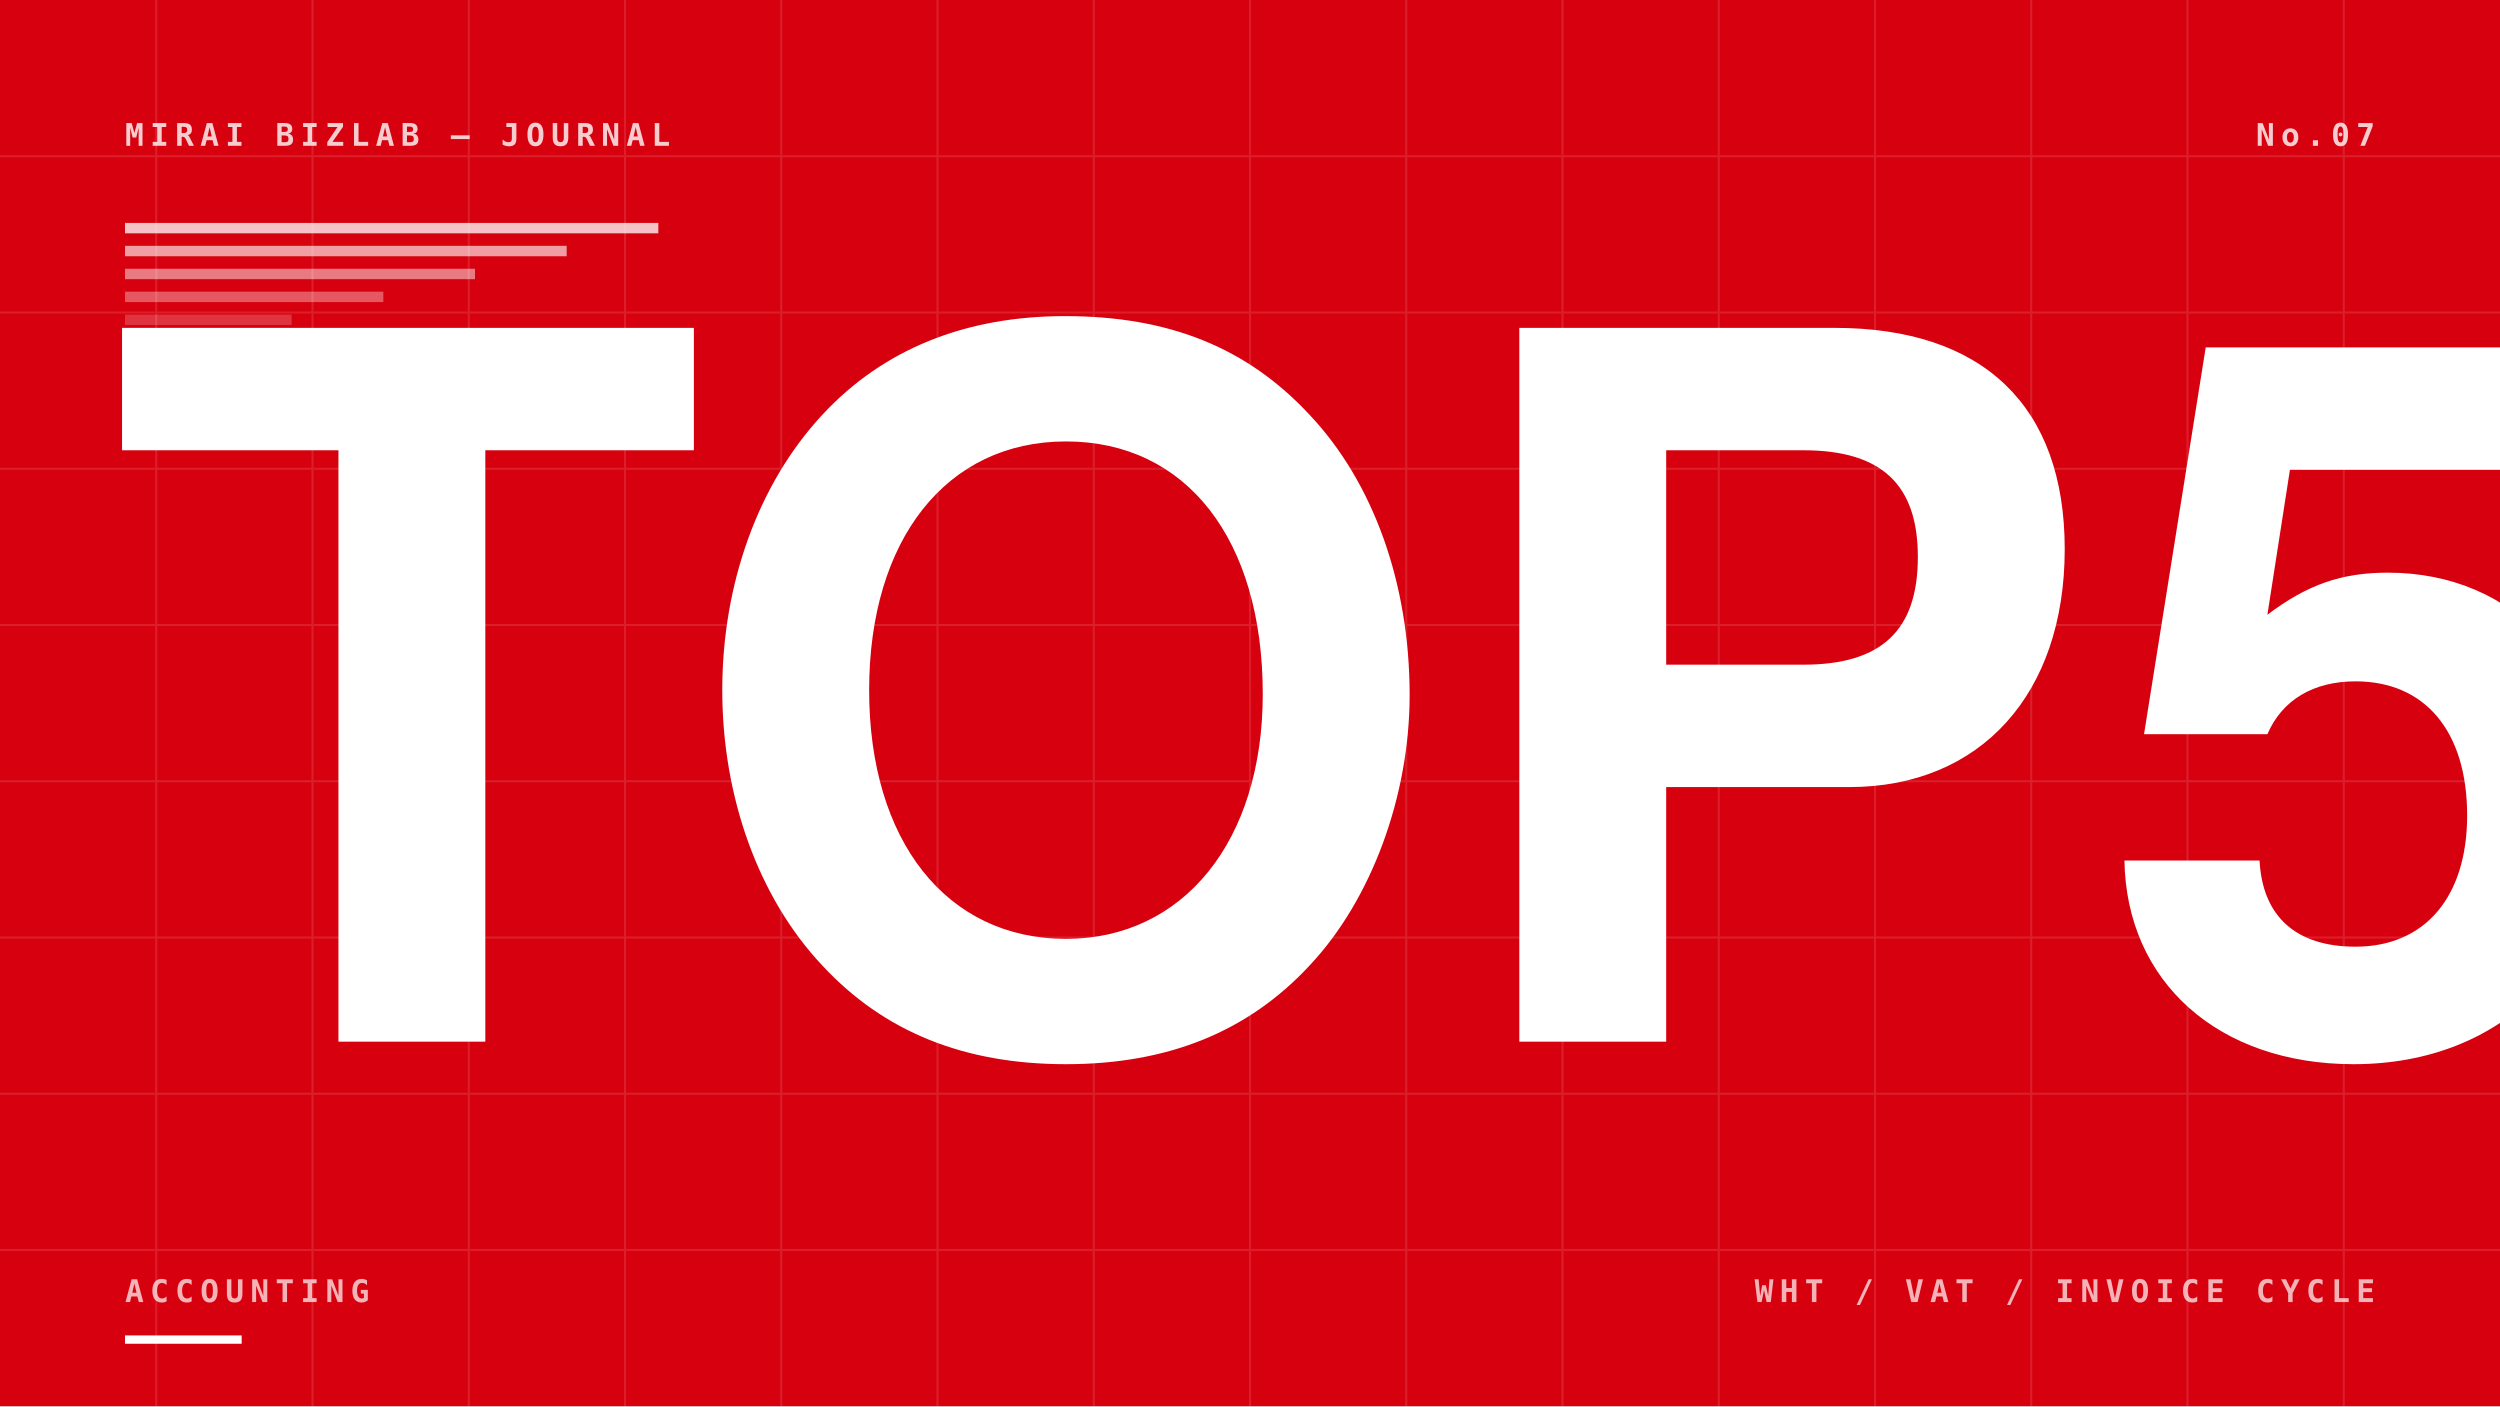
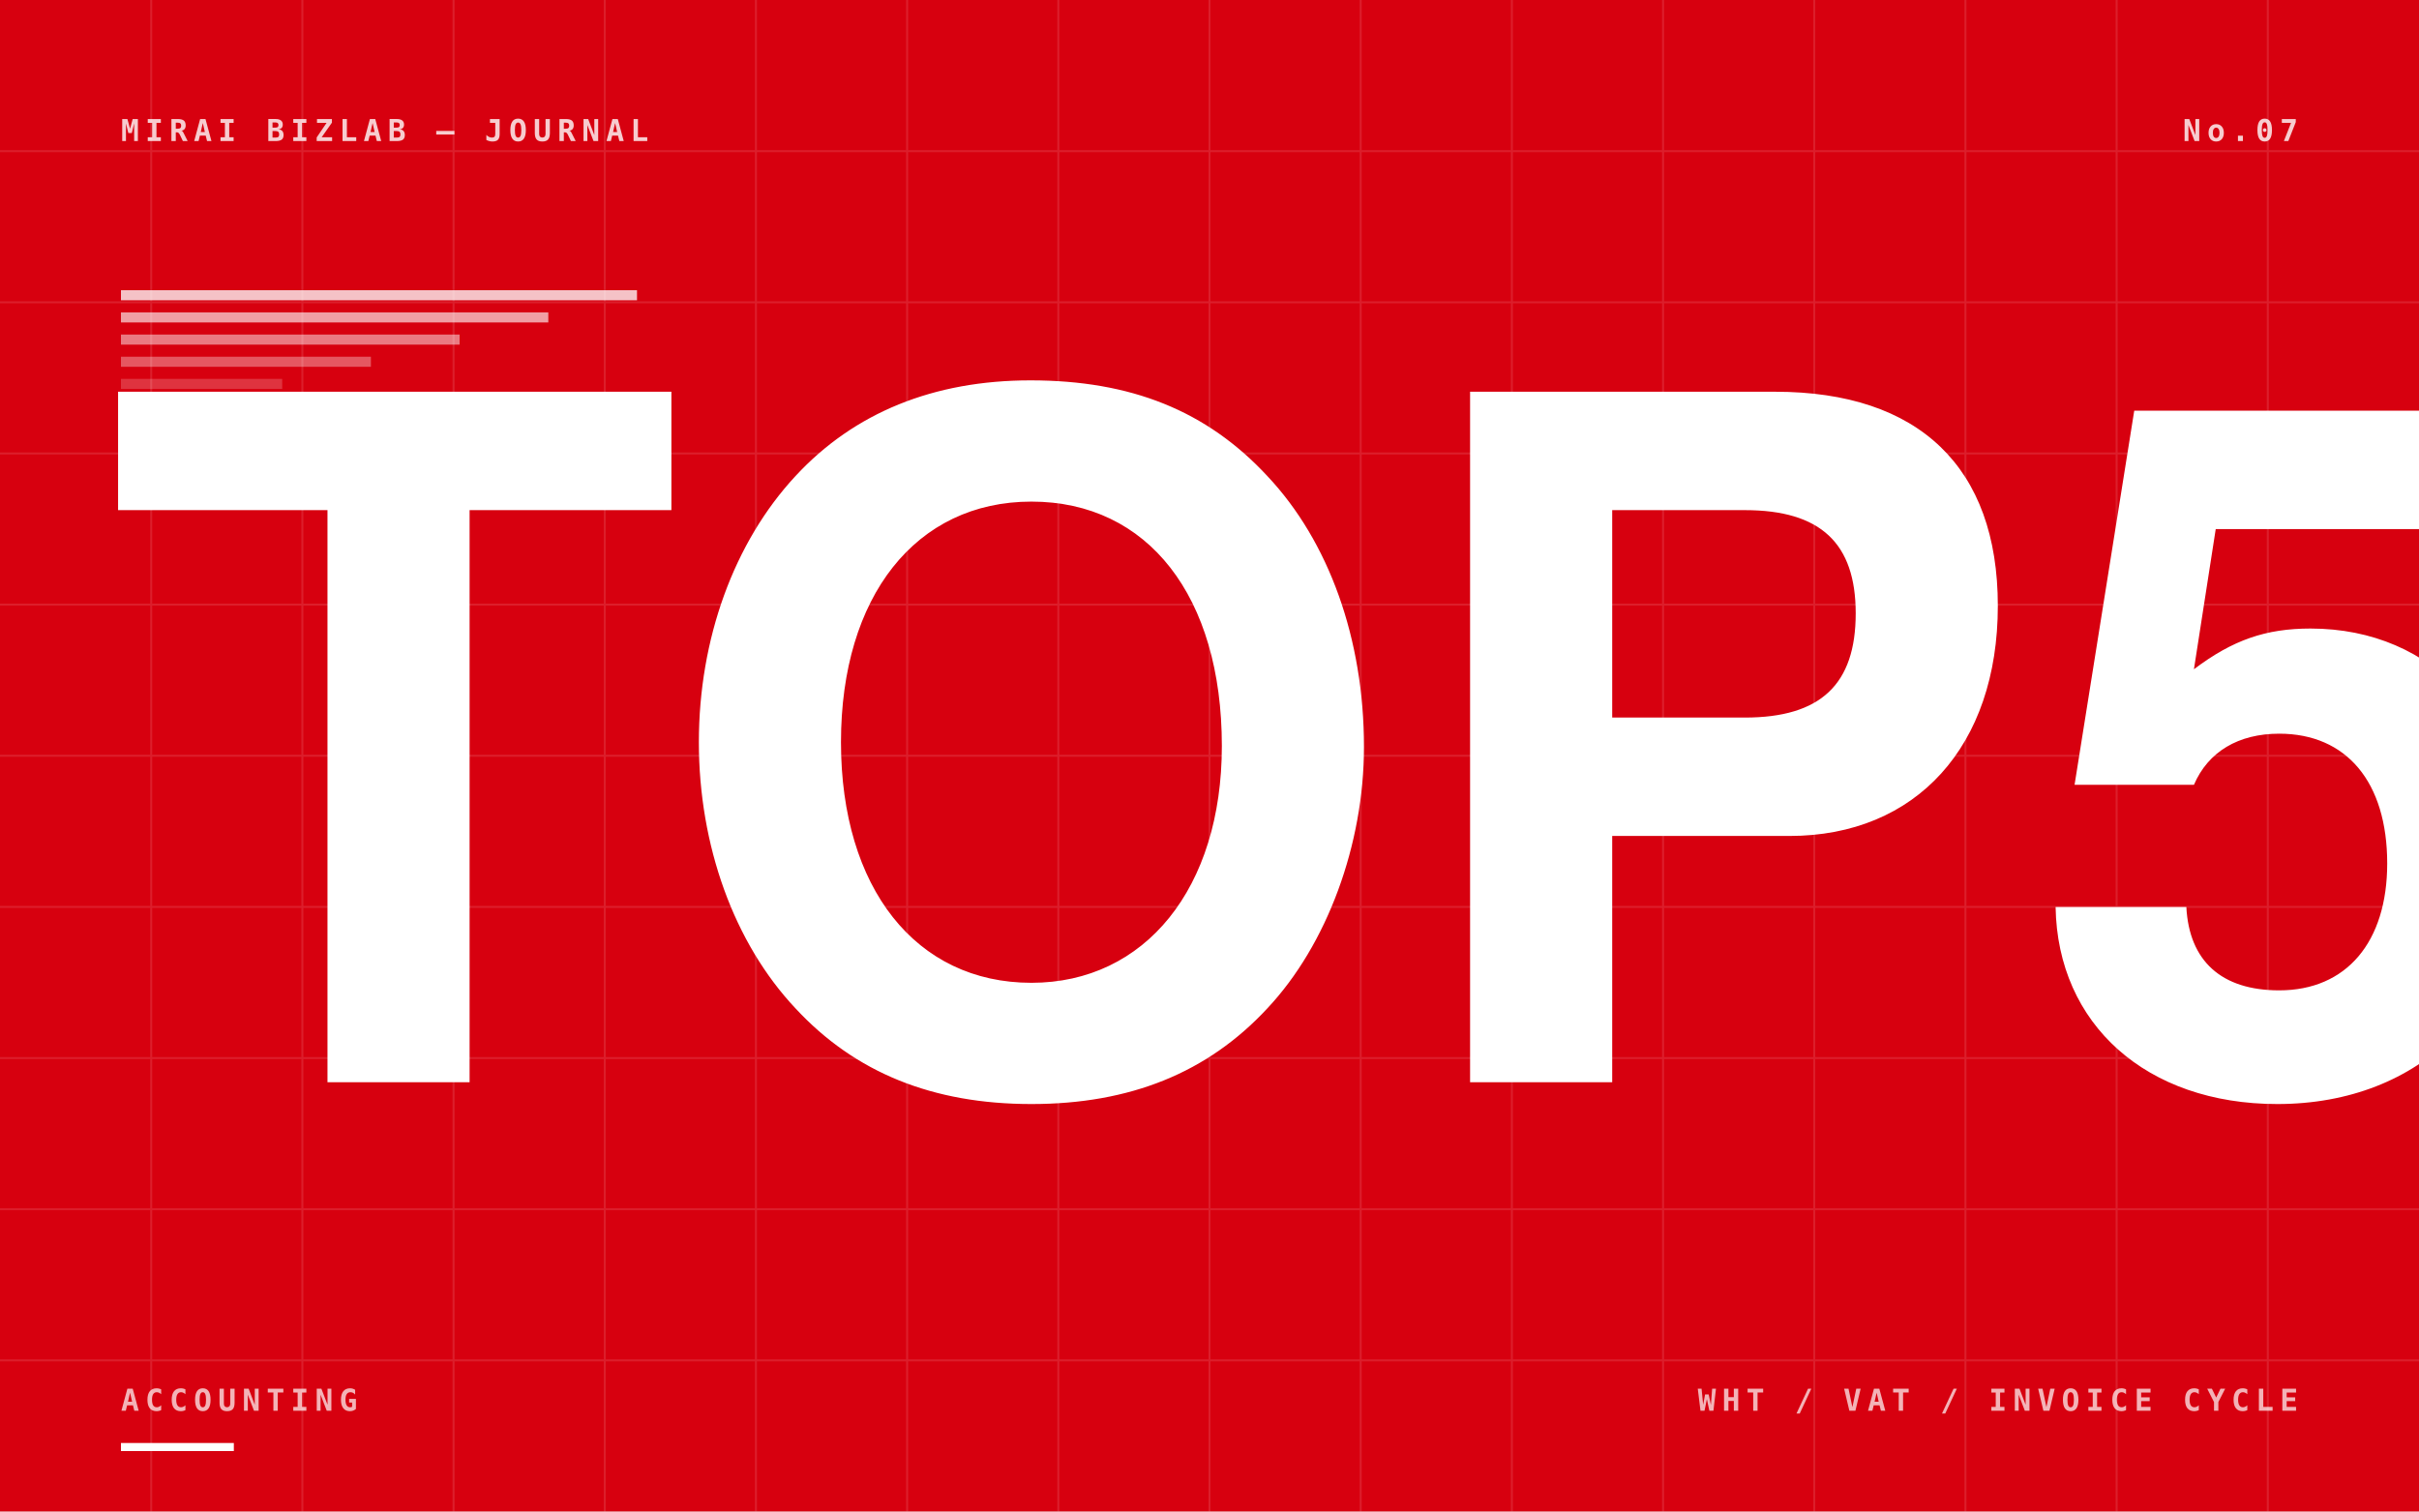
- <svg xmlns="http://www.w3.org/2000/svg" viewBox="0 0 1200 675" width="1200" height="675" role="img" aria-label="TOP 5 — accounting pitfalls with Thai counterparties">
-   <rect width="1200" height="675" fill="#D7000F" />
-   <path d="M75 0V675M150 0V675M225 0V675M300 0V675M375 0V675M450 0V675M525 0V675M600 0V675M675 0V675M750 0V675M825 0V675M900 0V675M975 0V675M1050 0V675M1125 0V675M0 75H1200M0 150H1200M0 225H1200M0 300H1200M0 375H1200M0 450H1200M0 525H1200M0 600H1200" stroke="#fff" stroke-opacity="0.12" stroke-width="1" fill="none" />
+ <svg xmlns="http://www.w3.org/2000/svg" viewBox="0 0 1200 750" width="1200" height="750" role="img" aria-label="TOP 5 — accounting pitfalls with Thai counterparties">
+   <rect width="1200" height="750" fill="#D7000F" />
+   <path d="M75 0V750M150 0V750M225 0V750M300 0V750M375 0V750M450 0V750M525 0V750M600 0V750M675 0V750M750 0V750M825 0V750M900 0V750M975 0V750M1050 0V750M1125 0V750M0 75H1200M0 150H1200M0 225H1200M0 300H1200M0 375H1200M0 450H1200M0 525H1200M0 600H1200M0 675H1200" stroke="#fff" stroke-opacity="0.12" stroke-width="1" fill="none" />
  <text x="60" y="70" font-family="SFMono-Regular, Menlo, Consolas, monospace" font-size="15" font-weight="700" letter-spacing="3" fill="#fff" fill-opacity="0.8">MIRAI BIZLAB — JOURNAL</text>
  <text x="1140" y="70" font-family="SFMono-Regular, Menlo, Consolas, monospace" font-size="15" font-weight="700" letter-spacing="3" fill="#fff" fill-opacity="0.8" text-anchor="end">No.07</text>
-   <rect x="60" y="107" width="256" height="5" fill="#fff" fill-opacity="0.76" />
-   <rect x="60" y="118" width="212" height="5" fill="#fff" fill-opacity="0.62" />
-   <rect x="60" y="129" width="168" height="5" fill="#fff" fill-opacity="0.48" />
-   <rect x="60" y="140" width="124" height="5" fill="#fff" fill-opacity="0.34" />
-   <rect x="60" y="151" width="80" height="5" fill="#fff" fill-opacity="0.2" />
-   <text x="52" y="500" font-family="Helvetica Neue, Helvetica, Arial, sans-serif" font-weight="800" font-size="470" textLength="1020" lengthAdjust="spacingAndGlyphs" fill="#fff">TOP5</text>
-   <text x="60" y="625" font-family="SFMono-Regular, Menlo, Consolas, monospace" font-size="15" font-weight="700" letter-spacing="3" fill="#fff" fill-opacity="0.7">ACCOUNTING</text>
-   <text x="1140" y="625" font-family="SFMono-Regular, Menlo, Consolas, monospace" font-size="15" font-weight="700" letter-spacing="3" fill="#fff" fill-opacity="0.7" text-anchor="end">WHT / VAT / INVOICE CYCLE</text>
-   <rect x="60" y="641" width="56" height="4" fill="#fff" />
+   <g transform="translate(0,37)">
+     <rect x="60" y="107" width="256" height="5" fill="#fff" fill-opacity="0.76" />
+     <rect x="60" y="118" width="212" height="5" fill="#fff" fill-opacity="0.62" />
+     <rect x="60" y="129" width="168" height="5" fill="#fff" fill-opacity="0.48" />
+     <rect x="60" y="140" width="124" height="5" fill="#fff" fill-opacity="0.34" />
+     <rect x="60" y="151" width="80" height="5" fill="#fff" fill-opacity="0.2" />
+     <text x="52" y="500" font-family="Helvetica Neue, Helvetica, Arial, sans-serif" font-weight="800" font-size="470" textLength="1020" lengthAdjust="spacingAndGlyphs" fill="#fff">TOP5</text>
+   </g>
+   <text x="60" y="700" font-family="SFMono-Regular, Menlo, Consolas, monospace" font-size="15" font-weight="700" letter-spacing="3" fill="#fff" fill-opacity="0.7">ACCOUNTING</text>
+   <text x="1140" y="700" font-family="SFMono-Regular, Menlo, Consolas, monospace" font-size="15" font-weight="700" letter-spacing="3" fill="#fff" fill-opacity="0.7" text-anchor="end">WHT / VAT / INVOICE CYCLE</text>
+   <rect x="60" y="716" width="56" height="4" fill="#fff" />
</svg>
